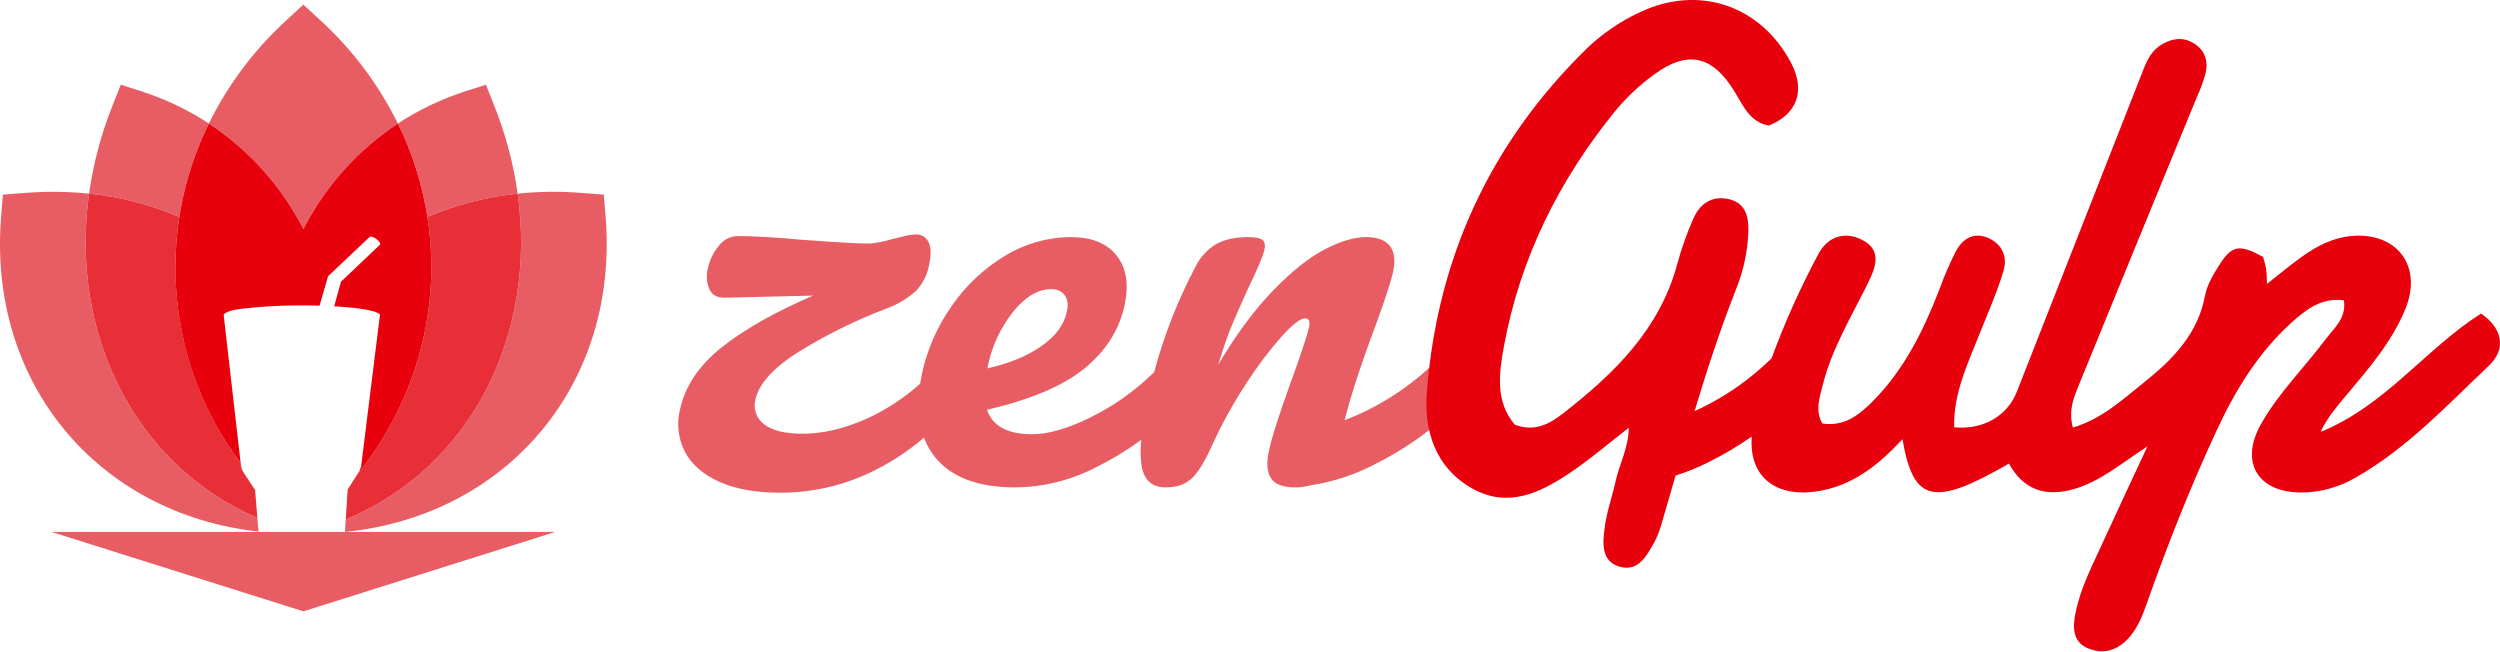
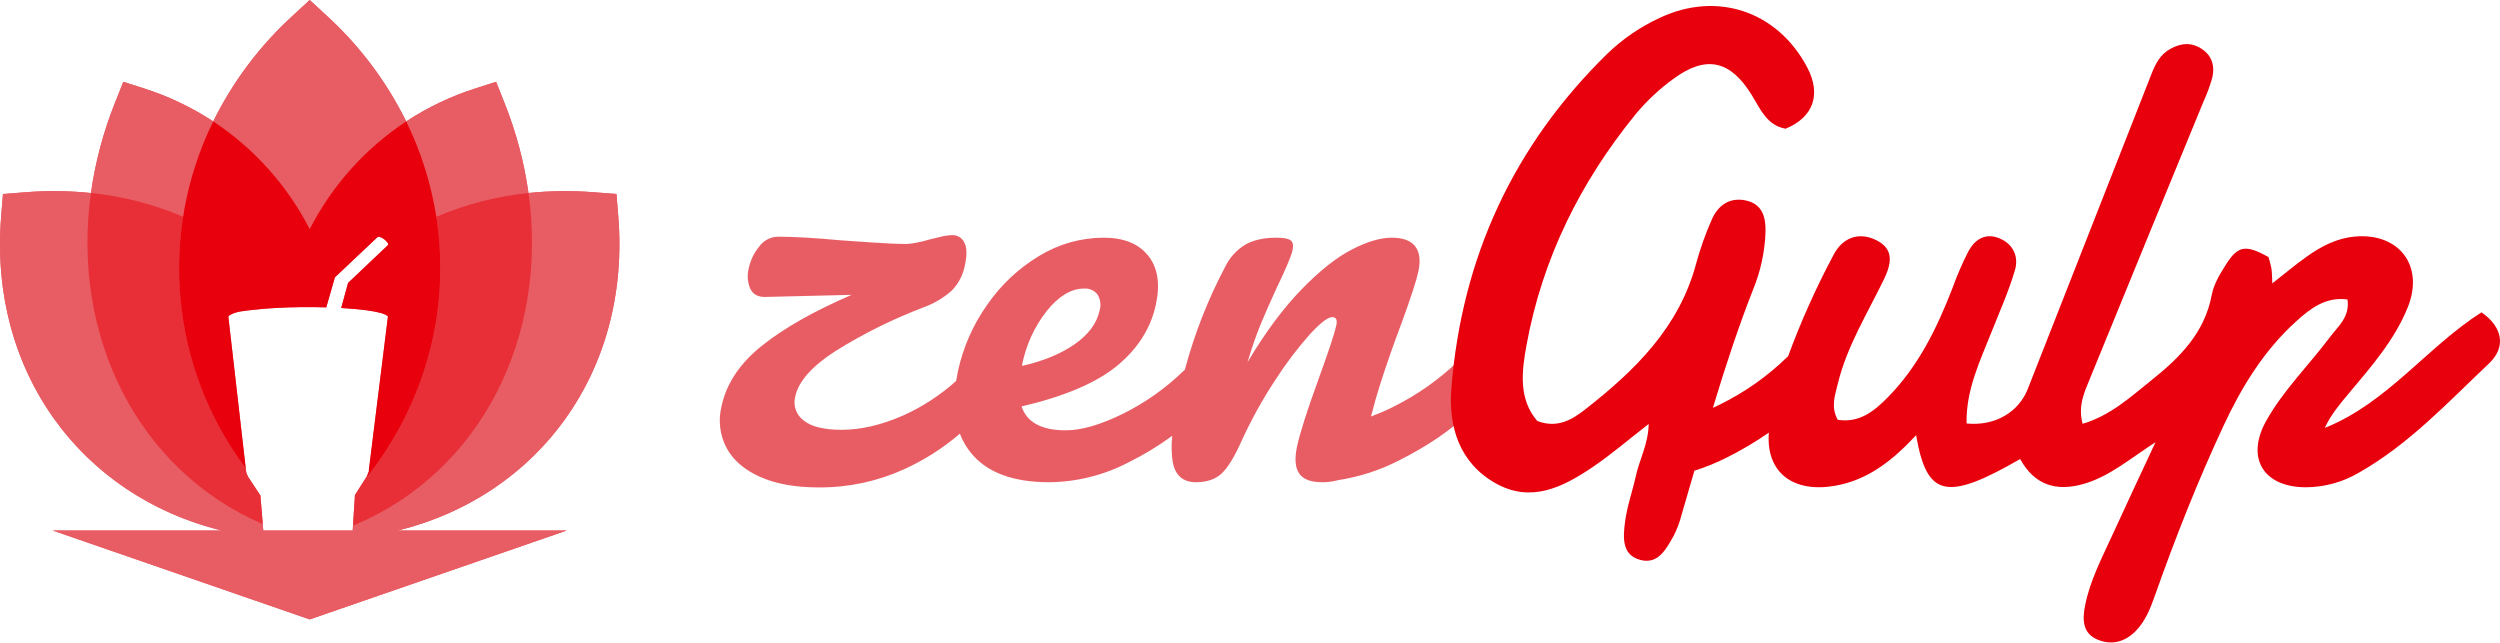
- <svg xmlns="http://www.w3.org/2000/svg" viewBox="0 0 896 233.429">
+ <svg xmlns="http://www.w3.org/2000/svg" viewBox="0 0 896 230.24">
  <g>
-     <path d="M588.264,204.8a3.751,3.751,0,0,0-3.751-2.509q-3.138,0-6.268,2.927a95.957,95.957,0,0,1-24.469,17.249c-2.753,1.35-5.363,2.468-7.862,3.4q1.7-6.66,3.6-12.564,3.348-10.376,7.722-21.994,5.007-13.71,6.061-18.662,1.294-6.093-1.179-9.235t-8.568-3.143q-6.283,0-14.737,4.38t-18.446,14.663q-10,10.284-19.758,26.66,2.538-8.378,4.9-14.091t5.881-13.331q5.122-10.662,5.77-13.711.565-2.664-.754-3.617t-5.13-.953q-7.048,0-11.5,2.571a19.354,19.354,0,0,0-7.338,8.093,179.985,179.985,0,0,0-14.795,37.772c-.191.161-.383.325-.575.5a87.363,87.363,0,0,1-22.287,15.71q-12.228,6-20.794,6-13.331,0-16.228-8.76,23.64-5.52,35.073-14.948t14.223-22.566q2.388-11.233-2.881-17.8t-16.313-6.57a45.533,45.533,0,0,0-23.6,6.665,61.768,61.768,0,0,0-19.155,18,66.349,66.349,0,0,0-10.724,24.47c-.247,1.162-.445,2.294-.619,3.41A75.336,75.336,0,0,1,374.509,225.4q-12.087,5.333-22.748,5.332-9.711,0-13.934-3.428a8.294,8.294,0,0,1-3.089-8.759q1.781-8.379,15.008-16.853a185.516,185.516,0,0,1,32.135-15.9,31.908,31.908,0,0,0,10.244-6.094,17.93,17.93,0,0,0,4.881-9.521q1.173-5.522-.259-8.189a4.753,4.753,0,0,0-4.48-2.666,19.987,19.987,0,0,0-4.827.762q-2.925.762-3.916.952a36.871,36.871,0,0,1-7.56,1.523q-5.526,0-13.494-.571t-10.978-.761q-14.383-1.332-23.14-1.334a8.632,8.632,0,0,0-6.747,3.524,18.408,18.408,0,0,0-3.91,8.092,11.461,11.461,0,0,0,.591,7.523q1.519,3.141,5.752,2.951l31.392-.761q-20.755,8.952-32.911,18.662T307.69,222.161a21.632,21.632,0,0,0,1.828,15.14q3.608,6.761,12.3,10.664t21.641,3.9a74.535,74.535,0,0,0,31.219-6.664,86.087,86.087,0,0,0,20.455-13.047,25.657,25.657,0,0,0,3.976,6.953q8.734,10.854,28.733,10.854a64.077,64.077,0,0,0,29.054-7.236,108.64,108.64,0,0,0,16.116-9.785,37.912,37.912,0,0,0,.15,9.4q1.331,7.618,8.569,7.617,5.9,0,9.333-3.142t7.426-12.092a165.609,165.609,0,0,1,12.217-22.09,136.656,136.656,0,0,1,12.723-16.853q5.827-6.378,8.307-6.379,2.092,0,1.446,3.046-.891,4.191-6.414,19.424-6.393,17.523-8.008,25.137-1.377,6.476.792,9.712t8.452,3.237a20.345,20.345,0,0,0,5.765-.75,73.22,73.22,0,0,0,22.33-7.2q15.8-7.942,25.537-17.353,4.947-4.6,6.728-12.963Q589.3,207.31,588.264,204.8Zm-170.316,2.127a46.4,46.4,0,0,1,9.065-19.8q6.6-8.185,13.642-8.189a5.638,5.638,0,0,1,4.963,2.19q1.533,2.192.764,5.808-1.5,7.049-9.105,12.378t-19.41,8Z" transform="translate(-64 -75.286)" style="fill: #e85d64" />
-     <path d="M953.213,187.656c-19.916,12.648-34.533,33.232-57.49,42.39,2.291-4.9,5.532-8.738,8.76-12.589,8.255-9.85,16.8-19.537,21.689-31.654,6.127-15.18-3.15-27.434-19.476-25.935-6.625.608-12.3,3.59-17.581,7.341-4.1,2.916-7.962,6.173-12.622,9.819-.132-2.477-.087-3.992-.327-5.46a41.332,41.332,0,0,0-1.089-4.214c-8.3-4.585-11.149-4.2-15.478,2.6-2.221,3.488-4.571,7.3-5.31,11.254-2.618,14.015-11.777,23.077-22.213,31.415-7.684,6.14-14.977,12.892-25.16,15.909-1.772-6.559.638-11.575,2.672-16.555q20.757-50.817,41.642-101.581a56.971,56.971,0,0,0,3.293-9c.887-3.994-.074-7.693-3.7-10.209-3.881-2.7-7.807-2.35-11.782-.134-3.612,2.014-5.372,5.368-6.8,9.015q-22.715,57.813-45.409,115.634c-3.3,8.459-11.9,13.765-22.466,12.718-.291-12.165,4.879-22.841,9.22-33.738,2.966-7.445,6.252-14.81,8.507-22.472,1.479-5.023-.633-9.695-5.869-11.773-5.082-2.016-8.882.551-11.211,4.866a113.684,113.684,0,0,0-5.731,13.2c-5.7,14.788-12.559,28.91-23.837,40.344-4.942,5.011-10.406,9.47-18.337,8.218-2.622-4.7-1.011-8.993.035-13.286,3.31-13.592,10.659-25.4,16.694-37.791,2.75-5.645,4.385-11.4-2.659-14.84-6.521-3.191-12.393-.75-15.573,5.374a292.9,292.9,0,0,0-16.7,37.25c-.15.13-.3.254-.449.394A95.971,95.971,0,0,1,673.981,221.4c-.9.443-1.781.847-2.656,1.245,4.441-14.687,9.192-29.276,14.828-43.59a61.092,61.092,0,0,0,4.462-20.635c.163-5.6-1.021-10.534-7.325-11.836-5.869-1.212-10.087,1.815-12.353,6.963a114,114,0,0,0-5.8,16.32c-6.271,23.4-22.5,39.178-40.679,53.393-4.784,3.739-10.171,7.028-17.56,4.225-6.987-8.165-5.683-18.3-3.912-27.976,5.788-31.633,19.722-59.613,39.925-84.457a75.954,75.954,0,0,1,14.019-13.125c12-8.784,20.837-6.661,28.661,6.049,3.143,5.107,5.511,11.112,12.4,12.314,10.221-4.209,13.13-12.607,7.931-22.473-10.9-20.681-33.183-28.138-54.233-18.124a69.929,69.929,0,0,0-19.019,13.015c-34.526,33.762-53.522,74.987-57.28,122.931-1.089,13.887,2.9,27.223,16.318,34.741,12.826,7.184,24.352,1.49,35.04-5.67,7.11-4.763,13.627-10.413,21.017-16.137-.123,7.329-3.4,13.067-4.754,19.258-1.237,5.639-3.247,11.159-3.942,16.851-.648,5.3-1.3,11.884,5.559,13.744,6.64,1.8,9.531-3.981,12.237-8.7a37.382,37.382,0,0,0,3.035-8.083q2.34-7.954,4.633-15.924a77.9,77.9,0,0,0,11.771-4.772,123.513,123.513,0,0,0,15.536-9.2c-1.12,14.526,8.79,22.235,24.34,19.486,11.946-2.112,20.934-9.146,29.673-18.537,3.9,22.823,11.213,24.27,38.155,8.741,5.2,9.429,13.056,12.1,23.395,9.1,9.33-2.711,16.562-8.985,26.245-15.266-5.878,12.631-10.911,23.274-15.792,33.986-3.854,8.462-8.263,16.76-10.045,25.979-.929,4.81-1.1,10.05,4.545,12.416,5.233,2.194,10.093.9,14.094-3.2,3.46-3.549,5.244-8.019,6.856-12.582,7.487-21.2,15.722-42.1,25.226-62.489,6.711-14.4,14.894-27.772,26.773-38.5,5.17-4.667,10.784-9.036,18.759-7.976.934,6.479-3.5,9.888-6.43,13.806-7.687,10.277-16.987,19.353-23.327,30.629-7.668,13.636-1.147,24.463,14.536,24.459a38.753,38.753,0,0,0,19.3-5.288c18.419-10.415,32.729-25.832,47.852-40.146C962.42,200.289,960.843,192.927,953.213,187.656Z" transform="translate(-64 -75.286)" style="fill: #e8000c" />
+     <path d="M596.747,207.508a3.665,3.665,0,0,0-3.666-2.452,9.072,9.072,0,0,0-6.125,2.861,93.786,93.786,0,0,1-23.91,16.855c-2.69,1.319-5.241,2.411-7.683,3.325q1.657-6.508,3.513-12.277,3.272-10.14,7.546-21.492,4.893-13.4,5.923-18.236,1.264-5.954-1.152-9.025T562.821,164q-6.141,0-14.4,4.28T530.4,182.605q-9.77,10.049-19.308,26.051,2.481-8.185,4.788-13.77t5.746-13.026q5.005-10.419,5.639-13.4.553-2.6-.737-3.535T521.51,164q-6.887,0-11.233,2.513a18.9,18.9,0,0,0-7.171,7.908,175.793,175.793,0,0,0-14.457,36.91c-.188.157-.375.317-.562.493a85.422,85.422,0,0,1-21.778,15.351q-11.949,5.862-20.321,5.862-13.026,0-15.857-8.56,23.1-5.4,34.273-14.607t13.9-22.051q2.334-10.978-2.815-17.4T459.546,164a44.49,44.49,0,0,0-23.062,6.513,60.358,60.358,0,0,0-18.718,17.585,64.82,64.82,0,0,0-10.479,23.912c-.242,1.135-.435,2.241-.606,3.332a73.6,73.6,0,0,1-18.811,12.3q-11.811,5.211-22.228,5.21-9.49,0-13.617-3.35a8.107,8.107,0,0,1-3.019-8.559q1.74-8.187,14.666-16.468a181.336,181.336,0,0,1,31.4-15.538,31.177,31.177,0,0,0,10.011-5.955,17.525,17.525,0,0,0,4.77-9.3q1.146-5.4-.254-8a4.643,4.643,0,0,0-4.377-2.6,19.559,19.559,0,0,0-4.718.744q-2.857.745-3.825.931a36.083,36.083,0,0,1-7.388,1.488q-5.4,0-13.187-.558t-10.727-.744q-14.055-1.3-22.612-1.3a8.435,8.435,0,0,0-6.593,3.443,18,18,0,0,0-3.821,7.908,11.2,11.2,0,0,0,.578,7.351q1.485,3.069,5.621,2.884l30.675-.744q-20.282,8.748-32.16,18.236t-14.491,21.771a21.142,21.142,0,0,0,1.787,14.794q3.525,6.608,12.02,10.421T357.53,253.5a72.83,72.83,0,0,0,30.506-6.513,84.08,84.08,0,0,0,19.988-12.748,25.1,25.1,0,0,0,3.885,6.794q8.537,10.607,28.078,10.606a62.613,62.613,0,0,0,28.391-7.071,106.2,106.2,0,0,0,15.748-9.561,36.989,36.989,0,0,0,.147,9.189q1.3,7.444,8.373,7.443,5.764,0,9.12-3.07t7.256-11.817a161.988,161.988,0,0,1,11.939-21.585A133.525,133.525,0,0,1,533.393,198.7q5.7-6.232,8.118-6.234,2.045,0,1.413,2.977-.87,4.1-6.267,18.981-6.249,17.123-7.826,24.563-1.346,6.328.774,9.49t8.259,3.163a19.872,19.872,0,0,0,5.634-.733,71.535,71.535,0,0,0,21.82-7.034q15.441-7.761,24.954-16.957,4.834-4.491,6.575-12.667Q597.759,209.96,596.747,207.508Zm-166.43,2.079a45.349,45.349,0,0,1,8.859-19.353q6.446-8,13.331-8a5.509,5.509,0,0,1,4.849,2.14,7.043,7.043,0,0,1,.747,5.676q-1.464,6.887-8.9,12.1t-18.967,7.816Z" transform="translate(-64 -78.811)" style="fill: #e85d64" />
+     <path d="M953.368,190.755c-19.461,12.359-33.745,32.474-56.178,41.423,2.239-4.786,5.4-8.539,8.559-12.3,8.067-9.625,16.416-19.091,21.195-30.932,5.987-14.833-3.078-26.808-19.032-25.343-6.473.595-12.023,3.509-17.179,7.174-4.009,2.849-7.781,6.032-12.334,9.595-.13-2.421-.086-3.9-.32-5.336a40.5,40.5,0,0,0-1.064-4.117c-8.107-4.481-10.895-4.108-15.125,2.536-2.17,3.409-4.466,7.133-5.188,11-2.559,13.694-11.509,22.55-21.706,30.7-7.51,6-14.636,12.6-24.587,15.545-1.731-6.409.624-11.31,2.612-16.176q20.283-49.657,40.691-99.264a55.666,55.666,0,0,0,3.218-8.8c.867-3.9-.072-7.517-3.614-9.977-3.792-2.634-7.629-2.3-11.512-.131-3.531,1.969-5.25,5.246-6.651,8.81q-22.2,56.495-44.372,112.995c-3.228,8.266-11.631,13.451-21.953,12.428-.285-11.888,4.767-22.319,9.009-32.968,2.9-7.275,6.11-14.472,8.313-21.959,1.445-4.908-.618-9.474-5.735-11.5-4.967-1.971-8.679.538-10.955,4.755a111.092,111.092,0,0,0-5.6,12.9c-5.568,14.451-12.271,28.25-23.293,39.424-4.829,4.9-10.168,9.253-17.919,8.03-2.562-4.592-.987-8.788.035-12.983,3.235-13.282,10.416-24.823,16.313-36.929,2.688-5.516,4.285-11.134-2.6-14.5-6.373-3.117-12.11-.733-15.218,5.251a286.229,286.229,0,0,0-16.321,36.4c-.147.127-.293.248-.44.385a93.736,93.736,0,0,1-23.91,16.855c-.882.433-1.741.828-2.6,1.217,4.339-14.352,8.982-28.609,14.489-42.595a59.729,59.729,0,0,0,4.361-20.165c.158-5.473-1-10.293-7.158-11.566-5.735-1.184-9.857,1.774-12.071,6.805a111.257,111.257,0,0,0-5.664,15.947c-6.128,22.865-21.983,38.284-39.751,52.174-4.674,3.654-9.939,6.868-17.16,4.129-6.827-7.979-5.552-17.879-3.822-27.338,5.656-30.911,19.272-58.252,39.014-82.529a74.21,74.21,0,0,1,13.7-12.826c11.726-8.583,20.362-6.509,28.007,5.912,3.071,4.989,5.386,10.857,12.115,12.033,9.988-4.114,12.831-12.32,7.75-21.961-10.65-20.209-32.426-27.5-52.995-17.71a68.314,68.314,0,0,0-18.585,12.718c-33.739,32.991-52.3,73.276-55.973,120.126-1.064,13.569,2.831,26.6,15.946,33.948,12.533,7.02,23.795,1.456,34.239-5.541,6.949-4.655,13.317-10.176,20.538-15.769-.12,7.162-3.319,12.769-4.646,18.818-1.208,5.511-3.172,10.905-3.852,16.467-.633,5.18-1.269,11.613,5.433,13.431,6.488,1.759,9.313-3.891,11.958-8.5a36.471,36.471,0,0,0,2.965-7.9q2.287-7.773,4.528-15.561a76.118,76.118,0,0,0,11.5-4.663,120.766,120.766,0,0,0,15.181-8.986c-1.094,14.2,8.59,21.727,23.785,19.041,11.673-2.064,20.457-8.937,29-18.114,3.815,22.3,10.957,23.716,37.284,8.541,5.084,9.215,12.758,11.826,22.861,8.889,9.117-2.649,16.185-8.78,25.646-14.917-5.744,12.343-10.662,22.742-15.431,33.21-3.767,8.269-8.075,16.377-9.816,25.386-.908,4.7-1.076,9.82,4.441,12.133,5.114,2.143,9.863.881,13.773-3.13,3.381-3.468,5.124-7.836,6.7-12.295,7.316-20.718,15.363-41.136,24.651-61.063,6.557-14.07,14.554-27.139,26.161-37.617,5.053-4.561,10.538-8.831,18.331-7.794.914,6.331-3.419,9.661-6.282,13.49-7.512,10.043-16.6,18.912-22.8,29.93-7.492,13.325-1.12,23.905,14.205,23.9a37.876,37.876,0,0,0,18.855-5.168c18-10.178,31.982-25.243,46.761-39.229C962.365,203.1,960.824,195.905,953.368,190.755Z" transform="translate(-64 -78.811)" style="fill: #e8000c" />
  </g>
  <g>
-     <polygon points="198.975 190.648 18.475 190.648 108.725 219.103 198.975 190.648" style="fill: #e85d64" />
-     <path d="M281.053,152.96l-.638-7.919-8.092-.625a125.454,125.454,0,0,0-22.793.278c7.031,50.57-16.741,97.857-61.038,116.538-.191.081-.386.157-.578.236l-.285,4.465C245.46,260.129,285.922,213.352,281.053,152.96Z" transform="translate(-64 -75.286)" style="fill: #e85d64" />
-     <path d="M95.92,144.694a125.454,125.454,0,0,0-22.793-.278l-8.092.625L64.4,152.96C59.561,212.94,99.44,259.49,156.64,265.809l-.4-4.888C112.407,242.033,88.927,194.99,95.92,144.694Z" transform="translate(-64 -75.286)" style="fill: #e85d64" />
-     <path d="M249.53,144.694a136.289,136.289,0,0,0-8.376-31.5l-2.991-7.536-6.948,2.212a100.016,100.016,0,0,0-24.62,11.688,117.6,117.6,0,0,1,10.578,33.484A111.043,111.043,0,0,1,249.53,144.694Z" transform="translate(-64 -75.286)" style="fill: #e85d64" />
-     <path d="M191.787,245.72l-3.186,5.009-.687,10.739c.192-.079.387-.155.578-.236,44.3-18.681,68.069-65.968,61.038-116.538a111.043,111.043,0,0,0-32.357,8.348C222.2,185.083,213.734,218.578,191.787,245.72Z" transform="translate(-64 -75.286)" style="fill: #e82e37" />
-     <path d="M138.855,119.558a100.016,100.016,0,0,0-24.62-11.688l-6.948-2.212-2.991,7.536a136.289,136.289,0,0,0-8.376,31.5,111.043,111.043,0,0,1,32.357,8.348A117.6,117.6,0,0,1,138.855,119.558Z" transform="translate(-64 -75.286)" style="fill: #e85d64" />
-     <path d="M156.241,260.921l-.816-10-4.5-6.846c.281.106-.384-.344-.574-1.956l-.091-.8a117.511,117.511,0,0,1-21.986-88.278,111.043,111.043,0,0,0-32.357-8.348C88.927,194.99,112.407,242.033,156.241,260.921Z" transform="translate(-64 -75.286)" style="fill: #e82e37" />
-     <path d="M172.725,157.377a99.946,99.946,0,0,1,33.87-37.819,125.05,125.05,0,0,0-27.7-36.922l-6.173-5.7-6.173,5.7a125.033,125.033,0,0,0-27.7,36.922A99.946,99.946,0,0,1,172.725,157.377Z" transform="translate(-64 -75.286)" style="fill: #e85d64" />
-     <path d="M150.263,241.32c-.759-6.632-6.015-52.536-6.082-53.046a.584.584,0,0,1,0-.263.606.606,0,0,1,.241-.268c2.153-1.544,5.813-1.713,8.459-2.029,2.7-.323,5.409-.528,8.123-.676,5.832-.317,11.686-.369,17.525-.2l3.04-10.542,14.887-14.069c.939-.854,4.486,1.985,3.7,2.786L186.2,176.251l-2.42,8.814c2.975.17,5.952.408,8.9.807a39.116,39.116,0,0,1,4.811.893,7.785,7.785,0,0,1,2.405,1c.08.055.159.112.235.172a.391.391,0,0,1,.041.242c-.13.93-6.718,54.007-6.718,54.007.433-.351-.745,1.805-.511,1.716l-1.157,1.82c21.947-27.142,30.411-60.637,25.386-92.678A117.6,117.6,0,0,0,206.6,119.558a99.946,99.946,0,0,0-33.87,37.819,99.946,99.946,0,0,0-33.87-37.819A116.972,116.972,0,0,0,150.263,241.32Z" transform="translate(-64 -75.286)" style="fill: #e8000c" />
+     <path d="M285.6,156.423l-.652-8.086-8.261-.638a128.152,128.152,0,0,0-23.27.285,139.112,139.112,0,0,0-8.551-32.159l-3.054-7.694-7.093,2.258a102.1,102.1,0,0,0-25.135,11.932A127.663,127.663,0,0,0,181.3,84.628L175,78.811l-6.3,5.817a127.663,127.663,0,0,0-28.276,37.693,102.1,102.1,0,0,0-25.135-11.932l-7.093-2.258-3.054,7.694a139.112,139.112,0,0,0-8.551,32.159,128.152,128.152,0,0,0-23.27-.285l-8.261.638-.652,8.086c-4.5,55.769,28.873,100.164,78.98,112.518H82.861L175,300.811l92.139-31.87H206.618C256.723,256.587,290.091,212.191,285.6,156.423Zm-90.222,33.6a39.783,39.783,0,0,1,4.912.912,7.937,7.937,0,0,1,2.456,1.019c.082.056.162.114.24.176a.4.4,0,0,1,.042.247c-.133.949-6.859,55.137-6.859,55.137.442-.359-.761,1.843-.522,1.751l-1.181,1.859-3.253,5.114-.7,10.964-.111,1.739H158.359l-.187-2.3-.834-10.213-4.591-6.989c.287.109-.392-.351-.586-2l-.093-.813c-.775-6.77-6.141-53.634-6.21-54.155a.61.61,0,0,1,.006-.269.621.621,0,0,1,.246-.274c2.2-1.576,5.934-1.748,8.636-2.071,2.752-.33,5.522-.539,8.293-.69,5.954-.324,11.93-.376,17.892-.2l3.1-10.763,15.2-14.363c.959-.872,4.58,2.026,3.775,2.844L188.757,180.2l-2.471,9C189.324,189.373,192.363,189.616,195.373,190.023Z" transform="translate(-64 -78.811)" style="fill: #e85d64" />
+     <polygon points="203.139 190.131 18.861 190.131 111 222 203.139 190.131" style="fill: #e85d64" />
+     <g>
+       <path d="M285.6,156.423l-.652-8.086-8.261-.638a128.152,128.152,0,0,0-23.27.285c7.179,51.628-17.091,99.9-62.315,118.977-.2.082-.394.159-.59.241l-.291,4.558C249.258,265.834,290.566,218.078,285.6,156.423Z" transform="translate(-64 -78.811)" style="fill: #e85d64" />
+       <path d="M96.588,147.984a128.152,128.152,0,0,0-23.27-.285l-8.261.638-.652,8.086c-4.937,61.235,35.776,108.759,94.174,115.21l-.407-4.99C113.42,247.359,89.448,199.332,96.588,147.984Z" transform="translate(-64 -78.811)" style="fill: #e85d64" />
+       <path d="M253.412,147.984a139.112,139.112,0,0,0-8.551-32.159l-3.054-7.694-7.093,2.258a102.1,102.1,0,0,0-25.135,11.932,120.081,120.081,0,0,1,10.8,34.185A113.367,113.367,0,0,1,253.412,147.984Z" transform="translate(-64 -78.811)" style="fill: #e85d64" />
+       <path d="M194.461,251.124l-3.253,5.114-.7,10.964c.2-.082.395-.159.59-.241,45.224-19.073,69.494-67.349,62.315-118.977a113.367,113.367,0,0,0-33.034,8.522C225.508,189.218,216.867,223.414,194.461,251.124Z" transform="translate(-64 -78.811)" style="fill: #e82e37" />
+       <path d="M140.421,122.321a102.1,102.1,0,0,0-25.135-11.932l-7.093-2.258-3.054,7.694a139.112,139.112,0,0,0-8.551,32.159,113.367,113.367,0,0,1,33.034,8.522A120.081,120.081,0,0,1,140.421,122.321Z" transform="translate(-64 -78.811)" style="fill: #e85d64" />
+       <path d="M158.172,266.643l-.834-10.213-4.591-6.989c.287.109-.392-.351-.586-2l-.093-.813a119.968,119.968,0,0,1-22.446-90.125,113.367,113.367,0,0,0-33.034-8.522C89.448,199.332,113.42,247.359,158.172,266.643Z" transform="translate(-64 -78.811)" style="fill: #e82e37" />
+       <path d="M175,160.932a102.032,102.032,0,0,1,34.579-38.611A127.663,127.663,0,0,0,181.3,84.628L175,78.811l-6.3,5.817a127.663,127.663,0,0,0-28.276,37.693A102.032,102.032,0,0,1,175,160.932Z" transform="translate(-64 -78.811)" style="fill: #e85d64" />
+       <path d="M152.068,246.631c-.775-6.77-6.141-53.634-6.21-54.155a.61.61,0,0,1,.006-.269.621.621,0,0,1,.246-.274c2.2-1.576,5.934-1.748,8.636-2.071,2.752-.33,5.522-.539,8.293-.69,5.954-.324,11.93-.376,17.892-.2l3.1-10.763,15.2-14.363c.959-.872,4.58,2.026,3.775,2.844L188.757,180.2l-2.471,9c3.038.174,6.077.417,9.087.824a39.783,39.783,0,0,1,4.912.912,7.937,7.937,0,0,1,2.456,1.019c.082.056.162.114.24.176a.4.4,0,0,1,.042.247c-.133.949-6.859,55.137-6.859,55.137.442-.359-.761,1.843-.522,1.751l-1.181,1.859c22.406-27.71,31.047-61.906,25.917-94.618a120.081,120.081,0,0,0-10.8-34.185A102.032,102.032,0,0,0,175,160.932a102.032,102.032,0,0,0-34.579-38.611,119.422,119.422,0,0,0,11.647,124.31Z" transform="translate(-64 -78.811)" style="fill: #e8000c" />
+     </g>
  </g>
</svg>
